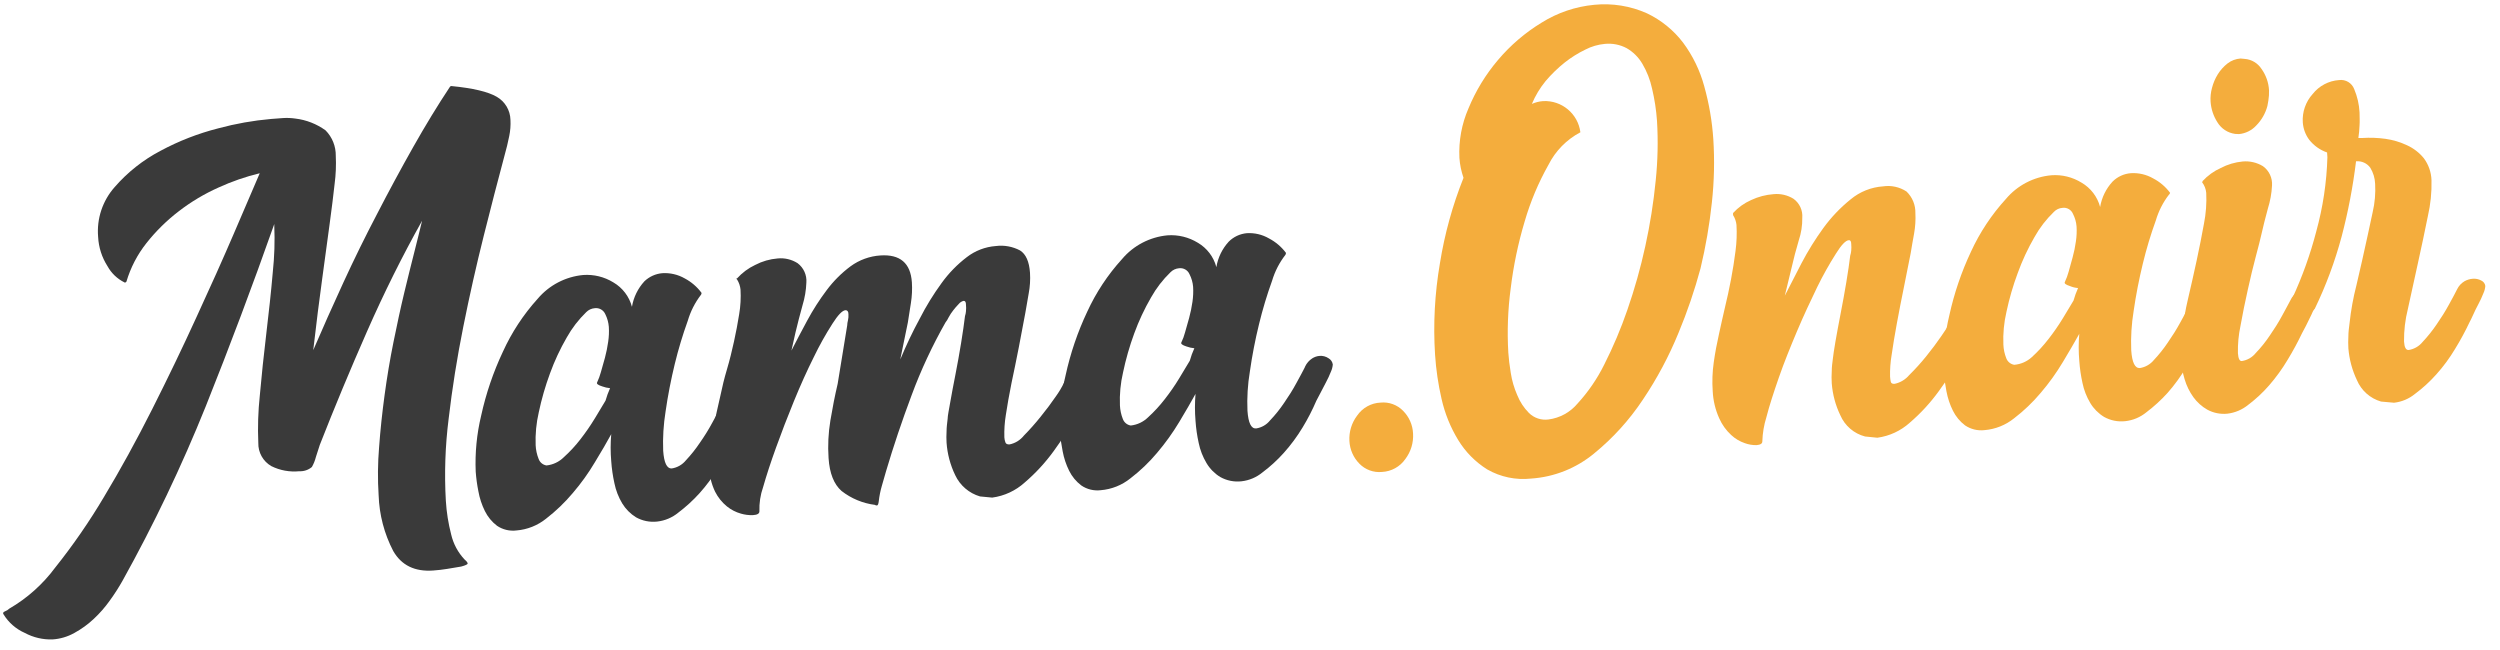
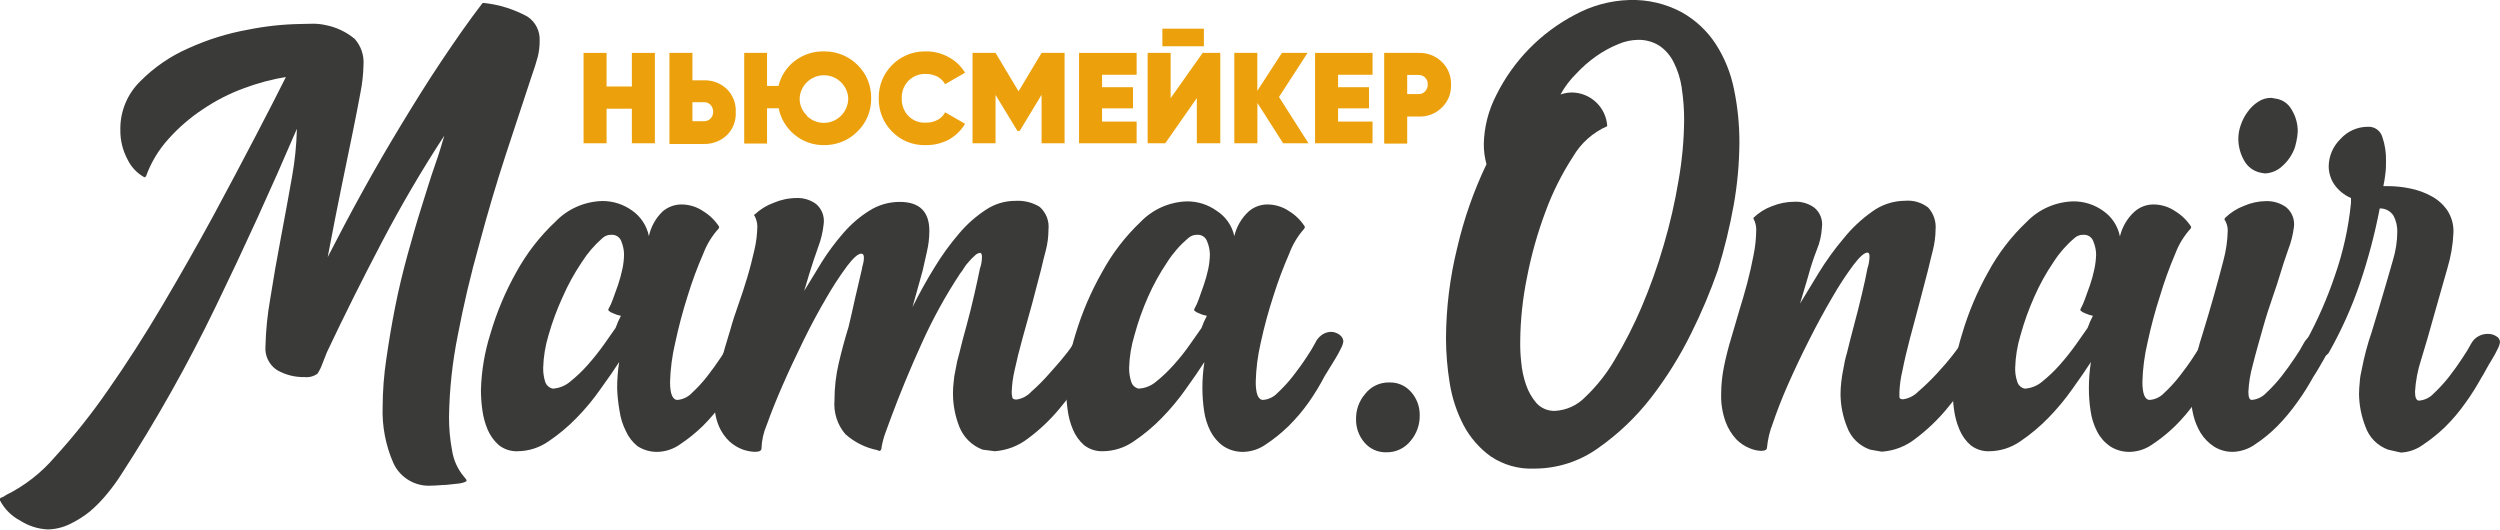
- <svg xmlns="http://www.w3.org/2000/svg" x="0px" y="0px" width="385px" height="100px" viewBox="18 46 385 100" enable-background="new 18 46 385 100" xml:space="preserve">
+ <svg xmlns="http://www.w3.org/2000/svg" viewBox="0 0 283.56 60.01">
  <defs>
-     <style>
-       .cls-1 {
-         fill: rgba(58, 58, 58, 1);
-       }
- 
-       .cls-2 {
-         fill: rgba(244, 173, 61, 1);
-       }
- 
-     </style>
+     <style>.cls-1{fill:#3a3a38;}.cls-2{fill:#eca10c;}</style>
  </defs>
-   <path class="cls-1" d="M61.61,64.18a9.14,9.14,0,0,1,1.88.08,9.92,9.92,0,0,1,4.65,1.82A5.46,5.46,0,0,1,69.71,70a24.13,24.13,0,0,1-.18,4.33q-.28,2.58-.77,6.19t-1.14,8.4q-.66,4.78-1.38,11,2.15-5,4.64-10.41t5.21-10.6q2.7-5.23,5.54-10.26t5.66-9.28a.26.26,0,0,1,.2-.12c3.35.32,5.67.88,7,1.65a4.21,4.21,0,0,1,2.12,3.55,9.7,9.7,0,0,1-.19,2.51c-.18.92-.44,2-.77,3.17Q94.21,75.49,92.5,82.3t-3.15,14q-1.44,7.17-2.26,14.2a69.19,69.19,0,0,0-.43,12.62,27.35,27.35,0,0,0,.82,5.19,8.4,8.4,0,0,0,2.08,3.87c.3.25.45.45.46.59s-.33.3-1,.48l-2.16.36c-.68.11-1.41.2-2.16.25-2.84.2-4.88-.81-6.14-3a20,20,0,0,1-2.25-8.59,49.68,49.68,0,0,1,.07-7.39c.19-2.64.48-5.33.85-8.06s.82-5.45,1.37-8.16,1.09-5.24,1.66-7.6,1.1-4.5,1.59-6.41S82.71,81.19,83,80q-4.55,8.12-8.46,17t-7.29,17.51l-.6,1.86a6.12,6.12,0,0,1-.62,1.55,2.78,2.78,0,0,1-1.93.65,7.91,7.91,0,0,1-4.32-.79,4,4,0,0,1-2-3.56,48.66,48.66,0,0,1,.23-7.3c.27-3.07.61-6.24,1-9.53s.74-6.45,1-9.49a48,48,0,0,0,.23-7.14V80.5q-5,14.18-10.56,28.09a238.38,238.38,0,0,1-12.83,26.88,31.3,31.3,0,0,1-1.93,3,18.29,18.29,0,0,1-2.46,2.82,14.54,14.54,0,0,1-3,2.18,7.89,7.89,0,0,1-3.36,1,8.41,8.41,0,0,1-4.28-1,7.28,7.28,0,0,1-3.27-2.85c-.15-.2-.07-.36.23-.48a1.82,1.82,0,0,0,.65-.41,23.47,23.47,0,0,0,7.06-6.31A95.83,95.83,0,0,0,34,122.55q3.78-6.28,7.45-13.56t6.83-14.2Q51.48,87.86,54,82t4-9.32a35.06,35.06,0,0,0-6.35,2.2,30,30,0,0,0-6.1,3.64,28.23,28.23,0,0,0-5,4.92,17.62,17.62,0,0,0-3.08,5.93q-.2.22-.3.12A6,6,0,0,1,34.56,87a9.24,9.24,0,0,1-1.45-4.53,10.24,10.24,0,0,1,2.55-7.66,24.26,24.26,0,0,1,7.05-5.58,39.23,39.23,0,0,1,8.92-3.47,46.8,46.8,0,0,1,8.12-1.44Z" />
-   <path class="cls-1" d="M123.92,95.39a64.53,64.53,0,0,0-2,6.64c-.59,2.44-1.07,4.88-1.42,7.33a30.67,30.67,0,0,0-.37,6.06c.13,1.86.57,2.77,1.33,2.72a3.49,3.49,0,0,0,2.16-1.24,21.06,21.06,0,0,0,2.15-2.7c.7-1,1.33-2,1.92-3.1s1-1.82,1.25-2.32l.09-.21a3,3,0,0,1,1.06-1.22,2.74,2.74,0,0,1,1.12-.39,2.17,2.17,0,0,1,1.43.37,1.29,1.29,0,0,1,.63,1,3,3,0,0,1-.29,1.11,15,15,0,0,1-.76,1.66c-.31.58-.6,1.14-.88,1.68s-.47.91-.6,1.13a31.53,31.53,0,0,1-2.11,4.1,25.53,25.53,0,0,1-2.9,3.94,23.46,23.46,0,0,1-3.28,3,6.17,6.17,0,0,1-3.24,1.37,5.44,5.44,0,0,1-3.27-.66,6.47,6.47,0,0,1-2.12-2.14,9.82,9.82,0,0,1-1.2-3.1,23.09,23.09,0,0,1-.49-3.39,24,24,0,0,1,0-4.17q-1,1.84-2.52,4.33a33.47,33.47,0,0,1-3.42,4.76,26.52,26.52,0,0,1-4.1,3.93,8.35,8.35,0,0,1-4.55,1.81,4.38,4.38,0,0,1-3-.72,6.45,6.45,0,0,1-1.87-2.27,11.32,11.32,0,0,1-1-3.05,24.68,24.68,0,0,1-.41-3A31.28,31.28,0,0,1,92.1,110a46.24,46.24,0,0,1,3.33-9.8A31.78,31.78,0,0,1,100.81,92a10.46,10.46,0,0,1,7-3.65,7.8,7.8,0,0,1,4.65,1.14,6.19,6.19,0,0,1,2.86,3.76,7.68,7.68,0,0,1,1.92-3.93A4.54,4.54,0,0,1,120,88.07a6.19,6.19,0,0,1,3.44.8,7.72,7.72,0,0,1,2.59,2.22.37.37,0,0,1-.08.31A12.14,12.14,0,0,0,123.92,95.39ZM110.73,105.5c-.64-.2-.9-.4-.77-.62a9.74,9.74,0,0,0,.57-1.55l.63-2.23a20.38,20.38,0,0,0,.5-2.47,10.82,10.82,0,0,0,.1-2.3,5.31,5.31,0,0,0-.54-1.94,1.56,1.56,0,0,0-1.63-.93,2.07,2.07,0,0,0-1.31.61,17,17,0,0,0-3,3.9,34.7,34.7,0,0,0-2.58,5.53,42.89,42.89,0,0,0-1.73,6,19.14,19.14,0,0,0-.48,5.07,6.52,6.52,0,0,0,.46,2.11,1.54,1.54,0,0,0,1.21,1,4.47,4.47,0,0,0,2.67-1.27,21.09,21.09,0,0,0,2.57-2.78,34.3,34.3,0,0,0,2.22-3.22l1.63-2.71a13.91,13.91,0,0,1,.7-1.92A4.71,4.71,0,0,1,110.73,105.5Z" />
-   <path class="cls-1" d="M147.74,100.58c.24-1.51.48-3,.73-4.47a3.13,3.13,0,0,1,.11-.74,3.35,3.35,0,0,0,.08-1c0-.42-.18-.61-.46-.6q-.72.06-2,2.07a48.85,48.85,0,0,0-2.87,5.14q-1.56,3.12-3.07,6.81t-2.74,7.11q-1.23,3.4-2,6.11a10.23,10.23,0,0,0-.57,3.74c0,.34-.31.54-1,.58a5.78,5.78,0,0,1-1.84-.23,6,6,0,0,1-2.16-1.11,7,7,0,0,1-1.82-2.26,9.53,9.53,0,0,1-.93-3.74c0-.34,0-.71,0-1.09s0-.78.07-1.2a34.15,34.15,0,0,1,.58-3.78q.47-2.32,1.11-5.07c.26-1.27.58-2.59,1-4s.75-2.79,1.07-4.23.58-2.85.8-4.22a16.84,16.84,0,0,0,.21-3.81,3.57,3.57,0,0,0-.52-1.53c-.15-.12-.15-.19,0-.2a8.8,8.8,0,0,1,2.78-2.06,9.05,9.05,0,0,1,3.47-1,4.83,4.83,0,0,1,3.06.73,3.41,3.41,0,0,1,1.35,3,13.66,13.66,0,0,1-.59,3.48c-.39,1.41-.75,2.79-1.07,4.13l-.64,2.85c.74-1.44,1.55-3,2.44-4.64a36.6,36.6,0,0,1,3-4.68A17.93,17.93,0,0,1,149,87a8.74,8.74,0,0,1,4.57-1.66q4.56-.31,4.86,4.14a14.3,14.3,0,0,1-.15,3.18c-.16,1.09-.32,2.09-.47,3l-1.17,5.7c.9-2.15,1.88-4.24,3-6.29A40.69,40.69,0,0,1,163,89.6a19,19,0,0,1,3.89-4,8.31,8.31,0,0,1,4.46-1.71,6.26,6.26,0,0,1,3.74.68c.9.57,1.41,1.71,1.53,3.44a12.78,12.78,0,0,1-.2,3.18c-.2,1.09-.37,2.09-.52,3-.31,1.62-.65,3.38-1,5.28s-.77,3.74-1.13,5.53-.65,3.43-.87,4.9a18,18,0,0,0-.23,3.45,2.7,2.7,0,0,0,.16.77c.08.24.3.34.65.32a3.78,3.78,0,0,0,2.19-1.35,37.7,37.7,0,0,0,2.56-2.88q1.29-1.59,2.34-3.12a14.17,14.17,0,0,0,1.3-2.17,3,3,0,0,1,2.39-1.62,2.12,2.12,0,0,1,1.38.32,1.21,1.21,0,0,1,.58.9.38.38,0,0,1-.09.31,51.94,51.94,0,0,1-2.31,4.95,44.43,44.43,0,0,1-3.56,5.7,28,28,0,0,1-4.46,4.83,9.3,9.3,0,0,1-5,2.32l-1.88-.18a6.11,6.11,0,0,1-3.82-3.28,13.71,13.71,0,0,1-1.33-5,13.89,13.89,0,0,1,0-1.71c0-.59.08-1.27.17-2,0-.42.18-1.26.4-2.53s.49-2.68.8-4.26.6-3.2.87-4.85.46-3,.6-4.15a3,3,0,0,0,.15-.74,5.18,5.18,0,0,0,0-1q0-.61-.36-.6a1.35,1.35,0,0,0-.74.47,10.61,10.61,0,0,0-.87,1,7.21,7.21,0,0,0-.71,1.09,3.53,3.53,0,0,1-.47.76,76.5,76.5,0,0,0-5.21,11.18q-2.25,6-3.94,11.71c-.22.78-.44,1.56-.67,2.33a14,14,0,0,0-.46,2.32c-.05.42-.14.64-.27.65a.4.4,0,0,1-.32-.09,10.49,10.49,0,0,1-5.14-2.14q-1.77-1.55-2-5.06a25.06,25.06,0,0,1,.28-5.8c.32-1.92.69-3.81,1.12-5.64C147.25,103.58,147.49,102.09,147.74,100.58Z" />
-   <path class="cls-1" d="M213.9,89.24a63.79,63.79,0,0,0-2,6.64,74.6,74.6,0,0,0-1.42,7.33,29.21,29.21,0,0,0-.37,6.06c.13,1.86.57,2.77,1.33,2.71a3.4,3.4,0,0,0,2.15-1.24,20.15,20.15,0,0,0,2.16-2.69c.69-1,1.33-2,1.92-3.1s1-1.82,1.24-2.32l.09-.21a3,3,0,0,1,1.07-1.22,2.48,2.48,0,0,1,1.11-.39,2.16,2.16,0,0,1,1.43.37,1.31,1.31,0,0,1,.64.95,3.27,3.27,0,0,1-.29,1.11,15.11,15.11,0,0,1-.77,1.66c-.31.58-.6,1.14-.87,1.67l-.6,1.14a32.83,32.83,0,0,1-2.11,4.1,26.08,26.08,0,0,1-2.91,3.94,22.4,22.4,0,0,1-3.28,3,6.15,6.15,0,0,1-3.23,1.37,5.44,5.44,0,0,1-3.27-.66,6.23,6.23,0,0,1-2.12-2.15,9.86,9.86,0,0,1-1.2-3.09,23,23,0,0,1-.49-3.4,24.94,24.94,0,0,1,0-4.16c-.68,1.23-1.51,2.67-2.51,4.33a35.76,35.76,0,0,1-3.42,4.76,26,26,0,0,1-4.1,3.92,8.37,8.37,0,0,1-4.56,1.82,4.36,4.36,0,0,1-3-.73,6.33,6.33,0,0,1-1.87-2.26,11.44,11.44,0,0,1-1-3,25.12,25.12,0,0,1-.42-3,31.3,31.3,0,0,1,.87-8.69,45.69,45.69,0,0,1,3.33-9.8,31.76,31.76,0,0,1,5.37-8.12,10.44,10.44,0,0,1,7-3.65,7.85,7.85,0,0,1,4.66,1.14,6.17,6.17,0,0,1,2.86,3.76,7.64,7.64,0,0,1,1.91-3.93A4.53,4.53,0,0,1,210,81.91a6.08,6.08,0,0,1,3.43.81,7.75,7.75,0,0,1,2.6,2.21.44.44,0,0,1-.08.32A12.14,12.14,0,0,0,213.9,89.24ZM200.7,99.35c-.63-.2-.89-.41-.77-.62a8.37,8.37,0,0,0,.57-1.55c.2-.67.41-1.41.63-2.23a20.57,20.57,0,0,0,.51-2.48,11.42,11.42,0,0,0,.1-2.29,5.15,5.15,0,0,0-.55-1.94,1.54,1.54,0,0,0-1.62-.93,2.07,2.07,0,0,0-1.31.61,16.86,16.86,0,0,0-3,3.89,34.84,34.84,0,0,0-2.59,5.54,43.1,43.1,0,0,0-1.72,6,18.83,18.83,0,0,0-.48,5.08,6.41,6.41,0,0,0,.45,2.1,1.56,1.56,0,0,0,1.22,1,4.52,4.52,0,0,0,2.67-1.27,21.69,21.69,0,0,0,2.56-2.78,32.63,32.63,0,0,0,2.23-3.22c.65-1.08,1.19-2,1.63-2.71a12.61,12.61,0,0,1,.7-1.92A4.75,4.75,0,0,1,200.7,99.35Z" />
-   <path class="cls-2" d="M227,110a4.61,4.61,0,0,1,3.61-2,4.25,4.25,0,0,1,3.47,1.27,5.27,5.27,0,0,1,1.53,3.48,5.91,5.91,0,0,1-1.18,3.93,4.65,4.65,0,0,1-3.61,2,4.27,4.27,0,0,1-3.47-1.27,5.35,5.35,0,0,1-1.54-3.49A5.92,5.92,0,0,1,227,110Z" />
-   <path class="cls-2" d="M271.63,48.05a15.21,15.21,0,0,1,5.56,4.51,20.11,20.11,0,0,1,3.27,6.75,40.17,40.17,0,0,1,1.39,8.12,56.2,56.2,0,0,1-.22,9.74,79.67,79.67,0,0,1-1.75,10.16,80,80,0,0,1-3.38,9.91A57.21,57.21,0,0,1,271,107.55a37.37,37.37,0,0,1-7.54,8.31,17,17,0,0,1-9.67,3.84,11.16,11.16,0,0,1-6.76-1.41,13.83,13.83,0,0,1-4.47-4.53,21.09,21.09,0,0,1-2.56-6.33,42.82,42.82,0,0,1-1-6.8,60.35,60.35,0,0,1,.75-14.09,61.91,61.91,0,0,1,3.63-13.15,13.69,13.69,0,0,1-.42-1.53,11.62,11.62,0,0,1-.21-1.55,17,17,0,0,1,1.4-7.63,28,28,0,0,1,4.54-7.44,27.52,27.52,0,0,1,6.73-5.76,18.57,18.57,0,0,1,8.09-2.74A16,16,0,0,1,271.63,48.05Zm.79,11.6a12.84,12.84,0,0,0-1.51-3.85,6.66,6.66,0,0,0-2.4-2.38,5.9,5.9,0,0,0-3.37-.66,8.13,8.13,0,0,0-3,.88,17.27,17.27,0,0,0-3.19,2,21.28,21.28,0,0,0-2.93,2.85A14.27,14.27,0,0,0,253.91,62a5.29,5.29,0,0,1,1.73-.43,5.51,5.51,0,0,1,5.74,4.8,11.52,11.52,0,0,0-4.91,5,41.14,41.14,0,0,0-3.67,8.73,62,62,0,0,0-2.15,10.29,52.08,52.08,0,0,0-.37,9.91c.06.9.19,2,.38,3.14a13.74,13.74,0,0,0,1,3.42,8.27,8.27,0,0,0,1.8,2.74,3.6,3.6,0,0,0,3,1,7,7,0,0,0,4.46-2.43,25.91,25.91,0,0,0,4.12-6,66.67,66.67,0,0,0,3.58-8.46,85.31,85.31,0,0,0,2.76-9.81,87.16,87.16,0,0,0,1.6-10.1,56.26,56.26,0,0,0,.2-9.16A30.89,30.89,0,0,0,272.42,59.65Z" />
-   <path class="cls-2" d="M292.86,91.54q1.09-2.16,2.57-5a44,44,0,0,1,3.37-5.43A23.15,23.15,0,0,1,303,76.7a8.75,8.75,0,0,1,5-2,5.18,5.18,0,0,1,3.6.79,4.47,4.47,0,0,1,1.37,3.34,13.81,13.81,0,0,1-.2,3.14c-.21,1.12-.38,2.14-.52,3-.31,1.62-.66,3.37-1.05,5.27s-.75,3.75-1.08,5.54-.6,3.42-.81,4.89a17.54,17.54,0,0,0-.24,3.34,5.86,5.86,0,0,0,.11.78c.05.24.25.34.59.32a4,4,0,0,0,2.25-1.35,33.77,33.77,0,0,0,2.61-2.88c.87-1.07,1.64-2.11,2.34-3.13a22.82,22.82,0,0,0,1.31-2.06,3,3,0,0,1,1.07-1.22,2.67,2.67,0,0,1,1.22-.4,2.44,2.44,0,0,1,1.37.27,1.08,1.08,0,0,1,.58.85.63.63,0,0,1-.08.42,51,51,0,0,1-2.32,4.94,42.8,42.8,0,0,1-3.56,5.71,28,28,0,0,1-4.45,4.83,9.3,9.3,0,0,1-5,2.32l-1.89-.19a5.72,5.72,0,0,1-3.81-3.27,13.7,13.7,0,0,1-1.32-4.91,14.56,14.56,0,0,1,0-1.87c0-.62.08-1.28.18-2q.06-.63.39-2.58c.23-1.3.49-2.74.8-4.32s.6-3.18.87-4.79.47-3,.6-4.1a3.6,3.6,0,0,0,.16-.79,5.77,5.77,0,0,0,0-1c0-.42-.14-.62-.35-.6-.48,0-1.17.72-2,2.06a52.86,52.86,0,0,0-2.88,5.14c-1,2.08-2.08,4.35-3.12,6.82s-2,4.83-2.79,7.11-1.46,4.31-1.92,6.11a13.87,13.87,0,0,0-.63,3.74c0,.34-.28.53-.9.58a5,5,0,0,1-1.79-.3,5.82,5.82,0,0,1-2.11-1.26,7.76,7.76,0,0,1-1.84-2.57,11.43,11.43,0,0,1-1-4.15,21,21,0,0,1,.16-4.49c.21-1.47.48-2.91.8-4.32s.56-2.62.91-4.06.67-2.91.95-4.39.51-2.93.69-4.36a21.26,21.26,0,0,0,.15-4,3.51,3.51,0,0,0-.53-1.53l0-.31a8.27,8.27,0,0,1,2.78-2,9.77,9.77,0,0,1,3.47-.91,4.9,4.9,0,0,1,3.07.72,3.29,3.29,0,0,1,1.34,2.93,10.37,10.37,0,0,1-.54,3.47c-.42,1.41-.79,2.83-1.11,4.23Z" />
-   <path class="cls-2" d="M350,79.94a63.06,63.06,0,0,0-2,6.64c-.59,2.43-1.07,4.87-1.42,7.32a30,30,0,0,0-.37,6.06c.13,1.87.57,2.77,1.33,2.72a3.49,3.49,0,0,0,2.16-1.24,21.06,21.06,0,0,0,2.15-2.7c.69-1,1.33-2,1.92-3.09s1-1.82,1.25-2.32l.09-.22a2.92,2.92,0,0,1,1.06-1.21,2.47,2.47,0,0,1,1.12-.39,2.07,2.07,0,0,1,1.42.37,1.29,1.29,0,0,1,.64.94,3,3,0,0,1-.29,1.11,13.56,13.56,0,0,1-.77,1.67l-.87,1.67c-.28.54-.48.92-.6,1.13a31.5,31.5,0,0,1-2.11,4.1,26.12,26.12,0,0,1-2.9,4,23.46,23.46,0,0,1-3.28,3,6.15,6.15,0,0,1-3.24,1.36,5.44,5.44,0,0,1-3.27-.66,6.29,6.29,0,0,1-2.12-2.14,9.86,9.86,0,0,1-1.2-3.09,23.22,23.22,0,0,1-.49-3.4,23.83,23.83,0,0,1,0-4.16c-.68,1.22-1.52,2.67-2.52,4.33a34.64,34.64,0,0,1-3.42,4.76,26,26,0,0,1-4.1,3.92,8.37,8.37,0,0,1-4.55,1.82,4.44,4.44,0,0,1-3-.73,6.41,6.41,0,0,1-1.87-2.26,11.44,11.44,0,0,1-1-3,25,25,0,0,1-.41-3,31.31,31.31,0,0,1,.86-8.7,46.16,46.16,0,0,1,3.33-9.79,31.61,31.61,0,0,1,5.38-8.12,10.37,10.37,0,0,1,7-3.65,7.74,7.74,0,0,1,4.65,1.14,6.17,6.17,0,0,1,2.86,3.75,7.6,7.6,0,0,1,1.92-3.92,4.48,4.48,0,0,1,2.82-1.29,6.14,6.14,0,0,1,3.44.81,7.59,7.59,0,0,1,2.59,2.21A.44.44,0,0,1,352,76,12.14,12.14,0,0,0,350,79.94ZM336.76,90.05c-.64-.2-.9-.41-.77-.63a9.56,9.56,0,0,0,.57-1.54c.19-.67.4-1.42.62-2.23a18.8,18.8,0,0,0,.51-2.48,10.79,10.79,0,0,0,.1-2.3,5.1,5.1,0,0,0-.55-1.93,1.52,1.52,0,0,0-1.62-.93,2,2,0,0,0-1.31.61,16.7,16.7,0,0,0-3,3.89,34.41,34.41,0,0,0-2.58,5.54A41.83,41.83,0,0,0,327,94a18.83,18.83,0,0,0-.48,5.08,6.41,6.41,0,0,0,.45,2.1,1.58,1.58,0,0,0,1.22,1A4.58,4.58,0,0,0,330.9,101a21.69,21.69,0,0,0,2.56-2.78A33.85,33.85,0,0,0,335.69,95l1.63-2.71a14.34,14.34,0,0,1,.7-1.93A4.13,4.13,0,0,1,336.76,90.05Z" />
-   <path class="cls-2" d="M367.25,78.13c-.39,1.42-.74,2.83-1.06,4.24-.11.49-.36,1.51-.78,3.07s-.83,3.28-1.25,5.18-.81,3.76-1.13,5.59a18.12,18.12,0,0,0-.39,4.19q.09,1.25.6,1.2a3.4,3.4,0,0,0,2.15-1.24,19.53,19.53,0,0,0,2.16-2.69c.69-1,1.33-2,1.92-3.1s1-1.82,1.25-2.32A3,3,0,0,1,371.78,91a2.82,2.82,0,0,1,1.22-.39,2.27,2.27,0,0,1,1.37.27,1.08,1.08,0,0,1,.58.84,3.51,3.51,0,0,1-.29,1.12c-.21.53-.45,1.08-.72,1.66s-.55,1.13-.82,1.67l-.6,1.13a46,46,0,0,1-2.22,4.1,27.42,27.42,0,0,1-2.85,3.94,21.11,21.11,0,0,1-3.22,3,6.21,6.21,0,0,1-3.24,1.37,5.36,5.36,0,0,1-3.06-.62,6.82,6.82,0,0,1-2.16-1.94,9.19,9.19,0,0,1-1.33-2.72,13.59,13.59,0,0,1-.57-3.08,16.63,16.63,0,0,1,0-1.87c0-.62.09-1.29.18-2a39.69,39.69,0,0,1,.92-5.52c.46-1.94.89-3.89,1.32-5.86s.79-3.86,1.12-5.65a19.43,19.43,0,0,0,.35-4.75,3.1,3.1,0,0,0-.63-1.62l.09-.22A8.65,8.65,0,0,1,360,71.87a9.1,9.1,0,0,1,3.37-1,5.14,5.14,0,0,1,3.12.72,3.38,3.38,0,0,1,1.4,3A14.22,14.22,0,0,1,367.25,78.13ZM362.2,66.62a3.78,3.78,0,0,1-2.72-1.79,6.74,6.74,0,0,1-1.05-3.16,6.4,6.4,0,0,1,.22-2.14,7.57,7.57,0,0,1,.89-2.09,6.49,6.49,0,0,1,1.5-1.67,3.72,3.72,0,0,1,2-.76l.63.06a3.38,3.38,0,0,1,2.6,1.54,6.23,6.23,0,0,1,1.16,3.3,8.23,8.23,0,0,1-.1,1.57l-.15.84a6.73,6.73,0,0,1-1.71,3,4.15,4.15,0,0,1-2.67,1.33Z" />
-   <path class="cls-2" d="M384.68,107.84a5.77,5.77,0,0,1-3.71-3.29,14.08,14.08,0,0,1-1.32-4.9,16.67,16.67,0,0,1,0-1.87c0-.63.09-1.29.18-2a40.83,40.83,0,0,1,1.06-5.85c.59-2.5,1.17-5.08,1.75-7.76.16-.77.41-1.94.75-3.49a15.31,15.31,0,0,0,.38-4.39,5.13,5.13,0,0,0-.74-2.45,2.42,2.42,0,0,0-2.2-1,86.36,86.36,0,0,1-2.22,11.59,63.1,63.1,0,0,1-4.13,11.11,1.72,1.72,0,0,1-1.31.71,2.08,2.08,0,0,1-1.49-.47,1.79,1.79,0,0,1-.71-1.36,1.2,1.2,0,0,1,.06-.52,60.63,60.63,0,0,0,3.67-10.24,48.21,48.21,0,0,0,1.72-11.45l-.05-.73a6,6,0,0,1-2.74-1.94,5.06,5.06,0,0,1-1-2.69,5.94,5.94,0,0,1,1.52-4.37,5.68,5.68,0,0,1,4.07-2.15,2.18,2.18,0,0,1,2.33,1.4,10.65,10.65,0,0,1,.82,3.58c0,.69.05,1.37,0,2a17.47,17.47,0,0,1-.18,1.94l.62,0a17.64,17.64,0,0,1,3.55.13,11.6,11.6,0,0,1,3.34,1,7.15,7.15,0,0,1,2.58,2,6,6,0,0,1,1.17,3.35,22.13,22.13,0,0,1-.56,5.56q-.7,3.48-1.53,7.23t-1.55,7.07a19.68,19.68,0,0,0-.59,5c.06.9.29,1.34.71,1.31a3.45,3.45,0,0,0,2.15-1.24,22,22,0,0,0,2.16-2.7c.69-1,1.33-2,1.92-3.09s1-1.82,1.24-2.33a2.91,2.91,0,0,1,1.12-1.22,3,3,0,0,1,1.27-.39,2.29,2.29,0,0,1,1.32.27,1.08,1.08,0,0,1,.63.84,3.16,3.16,0,0,1-.29,1.11,15.22,15.22,0,0,1-.77,1.67c-.31.57-.58,1.13-.82,1.67s-.43.91-.55,1.13a42.56,42.56,0,0,1-2.22,4.1,25.53,25.53,0,0,1-2.9,3.94,22,22,0,0,1-3.28,3,6.16,6.16,0,0,1-3.23,1.36Z" />
+   <g id="Слой_2" data-name="Слой 2">
+     <g id="Слой_1-2" data-name="Слой 1">
+       <g id="Слой_1-2-2" data-name="Слой 1-2">
+         <path class="cls-1" d="M35.53,2.69a6.32,6.32,0,0,1,1.37.15,7.33,7.33,0,0,1,3.33,1.57,4,4,0,0,1,1,2.94,18,18,0,0,1-.35,3.18c-.23,1.25-.52,2.75-.88,4.51s-.78,3.8-1.26,6.12-1,5-1.57,8c1.23-2.4,2.54-4.88,3.94-7.42s2.86-5.06,4.36-7.53,3-4.9,4.59-7.27S53.16,2.39,54.69.4a.18.18,0,0,1,.15-.07,13.21,13.21,0,0,1,5,1.56,3.09,3.09,0,0,1,1.37,2.72A7.49,7.49,0,0,1,61,6.43c-.18.67-.42,1.43-.73,2.3q-1.3,3.9-2.91,8.83t-3,10.14Q52.9,32.89,51.93,38a50.56,50.56,0,0,0-1,9.26,20.09,20.09,0,0,0,.35,3.86,6,6,0,0,0,1.34,2.94c.2.21.3.36.3.46s-.25.21-.76.31L50.59,55c-.51,0-1,.08-1.6.08a4.42,4.42,0,0,1-4.36-2.53,14.62,14.62,0,0,1-1.23-6.42,37.85,37.85,0,0,1,.42-5.43c.28-1.94.61-3.91,1-5.89s.88-4,1.41-5.93,1.07-3.8,1.61-5.5,1-3.25,1.49-4.63.81-2.5,1.07-3.37q-3.75,5.73-7.07,12.05t-6.24,12.5l-.53,1.34A4.75,4.75,0,0,1,36,42.39a2.09,2.09,0,0,1-1.45.38,6,6,0,0,1-3.14-.8,2.93,2.93,0,0,1-1.3-2.71,35.66,35.66,0,0,1,.54-5.36c.35-2.24.76-4.58,1.22-7s.88-4.73,1.26-6.89a35.53,35.53,0,0,0,.54-5.24v-.15q-4.36,10.17-9.18,20.11A175.13,175.13,0,0,1,13.73,53.85,22,22,0,0,1,12.16,56a15.62,15.62,0,0,1-1.95,2,11.72,11.72,0,0,1-2.3,1.45,6,6,0,0,1-2.52.6,6.35,6.35,0,0,1-3.1-1A5.37,5.37,0,0,1,0,56.76c-.1-.15,0-.27.19-.34a1.47,1.47,0,0,0,.49-.27,17.43,17.43,0,0,0,5.51-4.28,72.1,72.1,0,0,0,6.08-7.65q3.11-4.44,6.16-9.6t5.74-10.1q2.67-4.95,4.85-9.14c1.46-2.8,2.59-5,3.41-6.65A25.56,25.56,0,0,0,27.69,10,21.23,21.23,0,0,0,23,12.4a19.9,19.9,0,0,0-3.9,3.37A12.69,12.69,0,0,0,16.56,20c-.1.1-.18.13-.23.08a4.5,4.5,0,0,1-1.84-1.95,6.89,6.89,0,0,1-.84-3.41,7.51,7.51,0,0,1,2.26-5.5,17.55,17.55,0,0,1,5.47-3.75,28.42,28.42,0,0,1,6.73-2.1,32.69,32.69,0,0,1,6-.65Z" />
+         <path class="cls-1" d="M79.77,28.77A44.15,44.15,0,0,0,78,33.55q-.84,2.64-1.41,5.31A22.06,22.06,0,0,0,76,43.3c0,1.38.28,2.06.85,2.06a2.57,2.57,0,0,0,1.64-.8,16,16,0,0,0,1.72-1.87c.56-.72,1.08-1.44,1.57-2.18a15.6,15.6,0,0,0,1-1.65l.08-.15a2,2,0,0,1,.84-.84,1.92,1.92,0,0,1,.84-.23,1.54,1.54,0,0,1,1,.34,1,1,0,0,1,.42.73,2.5,2.5,0,0,1-.26.8A12.6,12.6,0,0,1,85,40.7c-.26.41-.5.8-.73,1.19s-.4.65-.5.8a22,22,0,0,1-1.76,2.9,19.79,19.79,0,0,1-2.33,2.76,18.18,18.18,0,0,1-2.56,2.06,4.6,4.6,0,0,1-2.45.84,4,4,0,0,1-2.37-.65A4.59,4.59,0,0,1,71,48.92a7.36,7.36,0,0,1-.73-2.33A18,18,0,0,1,70,44.06a18.77,18.77,0,0,1,.23-3c-.56.86-1.25,1.88-2.07,3a25.73,25.73,0,0,1-2.75,3.33,20.11,20.11,0,0,1-3.21,2.68,6.23,6.23,0,0,1-3.44,1.11,3.24,3.24,0,0,1-2.18-.69,4.9,4.9,0,0,1-1.27-1.76,8.82,8.82,0,0,1-.61-2.29,16.56,16.56,0,0,1-.15-2.22,23.15,23.15,0,0,1,1.07-6.35,33.37,33.37,0,0,1,2.94-7A23.12,23.12,0,0,1,63,25.14a7.66,7.66,0,0,1,5.32-2.34,5.72,5.72,0,0,1,3.36,1.07,4.64,4.64,0,0,1,1.92,2.91A5.51,5.51,0,0,1,75.14,24a3.28,3.28,0,0,1,2.15-.81,4.4,4.4,0,0,1,2.48.77,5.6,5.6,0,0,1,1.8,1.76.34.34,0,0,1-.08.23A8.83,8.83,0,0,0,79.77,28.77ZM69.56,35.54c-.46-.18-.64-.35-.54-.5a6.87,6.87,0,0,0,.5-1.11c.18-.48.37-1,.58-1.61a16.38,16.38,0,0,0,.49-1.79,8.11,8.11,0,0,0,.19-1.69,4,4,0,0,0-.3-1.45,1.12,1.12,0,0,0-1.15-.76,1.42,1.42,0,0,0-1,.38A12.38,12.38,0,0,0,66,29.72a25.12,25.12,0,0,0-2.17,3.94A30.19,30.19,0,0,0,62.22,38a14.11,14.11,0,0,0-.61,3.71,4.93,4.93,0,0,0,.22,1.57,1.17,1.17,0,0,0,.85.8,3.34,3.34,0,0,0,2-.8,16.42,16.42,0,0,0,2-1.91,27.86,27.86,0,0,0,1.8-2.26l1.34-1.91a9.48,9.48,0,0,1,.61-1.38A3.3,3.3,0,0,1,69.56,35.54Z" />
+         <path class="cls-1" d="M97,33.78c.25-1.1.51-2.18.76-3.25a2.36,2.36,0,0,1,.12-.54,2.85,2.85,0,0,0,.11-.76c0-.31-.1-.46-.3-.46-.36,0-.9.47-1.61,1.41a36.62,36.62,0,0,0-2.37,3.64c-.87,1.48-1.74,3.09-2.6,4.85s-1.66,3.46-2.37,5.09-1.3,3.1-1.76,4.4a7.38,7.38,0,0,0-.61,2.71c0,.26-.26.38-.77.38A4.81,4.81,0,0,1,84.28,51a4.67,4.67,0,0,1-1.53-.92,5.21,5.21,0,0,1-1.22-1.76,6.86,6.86,0,0,1-.5-2.79,5.34,5.34,0,0,1,0-.8,4.54,4.54,0,0,1,.12-.88,21.19,21.19,0,0,1,.61-2.76c.3-1.12.66-2.34,1.07-3.67.25-.92.56-1.87.92-2.87s.68-2,1-3.06.57-2.06.8-3.06a12.54,12.54,0,0,0,.35-2.79,2.66,2.66,0,0,0-.31-1.15q-.15-.15,0-.15A6.26,6.26,0,0,1,87.76,23a6.65,6.65,0,0,1,2.6-.54,3.53,3.53,0,0,1,2.22.69,2.53,2.53,0,0,1,.84,2.29A10.15,10.15,0,0,1,92.81,28c-.36,1-.69,2-1,3l-.6,2c.61-1,1.28-2.11,2-3.28a26.25,26.25,0,0,1,2.45-3.29,12.92,12.92,0,0,1,2.94-2.53,6.39,6.39,0,0,1,3.45-1c2.24,0,3.36,1.09,3.36,3.29a10.22,10.22,0,0,1-.27,2.33c-.18.79-.34,1.52-.49,2.18l-1.15,4.13q1.14-2.3,2.48-4.47a28.87,28.87,0,0,1,2.8-3.87,13.87,13.87,0,0,1,3.06-2.71,6,6,0,0,1,3.36-1,4.67,4.67,0,0,1,2.72.68,3,3,0,0,1,1,2.6,9.27,9.27,0,0,1-.3,2.34c-.21.79-.39,1.51-.54,2.18-.31,1.17-.65,2.44-1,3.82l-1.11,4c-.36,1.3-.65,2.48-.88,3.55a12.63,12.63,0,0,0-.34,2.53,2.22,2.22,0,0,0,.07.57c0,.18.2.27.46.27a2.79,2.79,0,0,0,1.68-.88,22.19,22.19,0,0,0,2-2c.66-.75,1.31-1.46,1.87-2.18a10.77,10.77,0,0,0,1.07-1.53,2.2,2.2,0,0,1,1.84-1.07,1.51,1.51,0,0,1,1,.31.84.84,0,0,1,.38.68.3.3,0,0,1-.08.23c-.61,1.2-1.27,2.38-2,3.52a33.46,33.46,0,0,1-2.91,4,20.46,20.46,0,0,1-3.51,3.32,7,7,0,0,1-3.79,1.46L111.45,51a4.57,4.57,0,0,1-2.64-2.6,10.29,10.29,0,0,1-.72-3.75,10.53,10.53,0,0,1,.07-1.26,9.56,9.56,0,0,1,.23-1.49,14.11,14.11,0,0,1,.42-1.84c.22-.92.5-2,.81-3.1s.6-2.32.88-3.52.49-2.2.65-3a2.46,2.46,0,0,0,.15-.53,4.11,4.11,0,0,0,.08-.77c0-.3-.08-.46-.23-.46a1,1,0,0,0-.58.31,6.34,6.34,0,0,0-.68.69,4.36,4.36,0,0,0-.58.76,3.29,3.29,0,0,1-.38.54,56.52,56.52,0,0,0-4.4,8c-1.3,2.86-2.46,5.66-3.48,8.42L100.46,49a9.47,9.47,0,0,0-.46,1.68c0,.31-.13.46-.23.46a.27.27,0,0,1-.23-.08,7.69,7.69,0,0,1-3.67-1.83,5.25,5.25,0,0,1-1.22-3.83,18.33,18.33,0,0,1,.49-4.24c.33-1.4.7-2.77,1.11-4.09C96.51,36,96.76,34.87,97,33.78Z" />
+         <path class="cls-1" d="M146.23,28.77a47.29,47.29,0,0,0-1.79,4.78A53.35,53.35,0,0,0,143,38.86a22,22,0,0,0-.57,4.44c0,1.38.28,2.06.84,2.06a2.52,2.52,0,0,0,1.64-.8,16,16,0,0,0,1.72-1.87c.56-.72,1.09-1.44,1.57-2.18a17.57,17.57,0,0,0,1-1.65l.07-.15a2.26,2.26,0,0,1,.84-.84,1.92,1.92,0,0,1,.84-.23,1.65,1.65,0,0,1,1,.34,1,1,0,0,1,.42.73,2.3,2.3,0,0,1-.27.8,12.6,12.6,0,0,1-.65,1.19c-.26.41-.5.8-.73,1.19s-.39.65-.49.8a26,26,0,0,1-1.76,2.9,19.86,19.86,0,0,1-2.34,2.76,17.63,17.63,0,0,1-2.56,2.06,4.6,4.6,0,0,1-2.45.84,4,4,0,0,1-2.37-.65,4.7,4.7,0,0,1-1.45-1.68,7.36,7.36,0,0,1-.73-2.33,18,18,0,0,1-.19-2.53,18.77,18.77,0,0,1,.23-3c-.56.86-1.25,1.88-2.06,3a26.66,26.66,0,0,1-2.76,3.33,20.11,20.11,0,0,1-3.21,2.68,6.23,6.23,0,0,1-3.44,1.11,3.29,3.29,0,0,1-2.18-.69,4.79,4.79,0,0,1-1.26-1.76,8.35,8.35,0,0,1-.61-2.29,16.57,16.57,0,0,1-.16-2.22A23.15,23.15,0,0,1,122,37.87a34.11,34.11,0,0,1,3-7,22.85,22.85,0,0,1,4.36-5.69,7.62,7.62,0,0,1,5.31-2.34A5.72,5.72,0,0,1,138,23.91a4.54,4.54,0,0,1,2,2.87A5.54,5.54,0,0,1,141.61,24a3.24,3.24,0,0,1,2.14-.81,4.4,4.4,0,0,1,2.48.77A5.52,5.52,0,0,1,148,25.71a.33.33,0,0,1-.07.23A9,9,0,0,0,146.23,28.77ZM136,35.54c-.46-.18-.64-.35-.53-.5a6.87,6.87,0,0,0,.5-1.11l.57-1.61a16.44,16.44,0,0,0,.5-1.79,8.84,8.84,0,0,0,.19-1.69,4,4,0,0,0-.31-1.45,1.12,1.12,0,0,0-1.15-.76,1.47,1.47,0,0,0-1,.38,12,12,0,0,0-2.37,2.71,25.17,25.17,0,0,0-2.18,3.94A30.32,30.32,0,0,0,128.68,38a14.11,14.11,0,0,0-.61,3.71,4.94,4.94,0,0,0,.23,1.57,1.14,1.14,0,0,0,.84.8,3.34,3.34,0,0,0,2-.8,16.42,16.42,0,0,0,2-1.91,22.86,22.86,0,0,0,1.8-2.26l1.34-1.91a9.48,9.48,0,0,1,.61-1.38A3.51,3.51,0,0,1,136,35.54Z" />
+         <path class="cls-1" d="M154.84,44.68a3.36,3.36,0,0,1,2.75-1.3,3.13,3.13,0,0,1,2.49,1.11,3.89,3.89,0,0,1,.95,2.63A4.34,4.34,0,0,1,160,50a3.42,3.42,0,0,1-2.75,1.3,3.12,3.12,0,0,1-2.49-1.11,3.91,3.91,0,0,1-.95-2.63A4.25,4.25,0,0,1,154.84,44.68Z" />
+         <path class="cls-1" d="M190.75,1.39A11.06,11.06,0,0,1,194.61,5a14.82,14.82,0,0,1,2.07,5.13,29.44,29.44,0,0,1,.61,6,41.88,41.88,0,0,1-.65,7.15,62.5,62.5,0,0,1-1.8,7.38,61.51,61.51,0,0,1-3,7.11,43.12,43.12,0,0,1-4.55,7.31,27.65,27.65,0,0,1-6,5.73,12.42,12.42,0,0,1-7.3,2.34,8.18,8.18,0,0,1-4.9-1.38A10.29,10.29,0,0,1,166,48.22a15.61,15.61,0,0,1-1.57-4.78,32.34,32.34,0,0,1-.42-5,43.72,43.72,0,0,1,1.27-10.32,46.05,46.05,0,0,1,3.32-9.49,11.5,11.5,0,0,1-.23-1.14,9,9,0,0,1-.07-1.15,12.57,12.57,0,0,1,1.41-5.54,20.6,20.6,0,0,1,8.95-9.14A13.73,13.73,0,0,1,184.82,0,11.78,11.78,0,0,1,190.75,1.39Zm0,8.56a9.53,9.53,0,0,0-.92-2.9,4.89,4.89,0,0,0-1.64-1.88,4.42,4.42,0,0,0-2.45-.65,5.84,5.84,0,0,0-2.22.5,12.42,12.42,0,0,0-2.45,1.34,14,14,0,0,0-2.29,2A10.07,10.07,0,0,0,177,10.72a3.87,3.87,0,0,1,1.3-.23,4.06,4.06,0,0,1,4,3.82,8.39,8.39,0,0,0-3.87,3.44A31,31,0,0,0,175.3,24a45.8,45.8,0,0,0-2.1,7.45,37.7,37.7,0,0,0-.77,7.27,18.23,18.23,0,0,0,.11,2.33,10.9,10.9,0,0,0,.54,2.57,6.35,6.35,0,0,0,1.19,2.1,2.7,2.7,0,0,0,2.14.88,5.15,5.15,0,0,0,3.4-1.57,19.07,19.07,0,0,0,3.33-4.21,48.36,48.36,0,0,0,3.06-6,63.94,63.94,0,0,0,2.52-7.07,62,62,0,0,0,1.68-7.35,41.19,41.19,0,0,0,.62-6.73A23.24,23.24,0,0,0,190.75,10Z" />
+         <path class="cls-1" d="M204.17,34.43l2.14-3.52a31.41,31.41,0,0,1,2.76-3.82A16,16,0,0,1,212.35,24a6.4,6.4,0,0,1,3.75-1.23,3.75,3.75,0,0,1,2.6.77,3.28,3.28,0,0,1,.84,2.52,10,10,0,0,1-.3,2.3c-.21.81-.38,1.55-.54,2.21-.3,1.18-.65,2.45-1,3.83s-.74,2.71-1.07,4S216,40.9,215.79,42a12.58,12.58,0,0,0-.35,2.45,5.42,5.42,0,0,0,0,.57q0,.27.42.27a3,3,0,0,0,1.72-.88,26.09,26.09,0,0,0,2.07-2c.69-.74,1.31-1.46,1.87-2.18.38-.47.74-1,1.07-1.45a2.26,2.26,0,0,1,.84-.84,2,2,0,0,1,.92-.23,1.69,1.69,0,0,1,1,.26.79.79,0,0,1,.38.65.48.48,0,0,1-.08.31c-.59,1.2-1.24,2.38-2,3.52a33.38,33.38,0,0,1-2.9,4,21,21,0,0,1-3.52,3.33,6.9,6.9,0,0,1-3.79,1.45L212.12,51a4.24,4.24,0,0,1-2.63-2.6,10.09,10.09,0,0,1-.73-3.67,12.44,12.44,0,0,1,.08-1.37,14.3,14.3,0,0,1,.23-1.46,13.55,13.55,0,0,1,.42-1.87c.23-.94.49-2,.8-3.14s.6-2.3.88-3.48.5-2.16.65-3a3,3,0,0,0,.15-.57,4.53,4.53,0,0,0,.08-.73c0-.31-.08-.46-.23-.46-.36,0-.89.47-1.61,1.42a36.48,36.48,0,0,0-2.37,3.63q-1.31,2.22-2.64,4.86c-.89,1.75-1.69,3.45-2.41,5.08s-1.28,3.1-1.72,4.4a10.1,10.1,0,0,0-.65,2.72c0,.25-.23.38-.69.38a3.64,3.64,0,0,1-1.3-.31,4.44,4.44,0,0,1-1.49-1,5.89,5.89,0,0,1-1.22-2,8.44,8.44,0,0,1-.5-3.1,15.78,15.78,0,0,1,.35-3.29c.22-1.07.49-2.11.8-3.13s.55-1.9.88-3,.64-2.1.92-3.17.52-2.13.72-3.17a15.2,15.2,0,0,0,.31-3,2.53,2.53,0,0,0-.31-1.15v-.12A5.93,5.93,0,0,1,201,23.38a6.94,6.94,0,0,1,2.59-.5,3.53,3.53,0,0,1,2.22.69,2.45,2.45,0,0,1,.84,2.22,7.63,7.63,0,0,1-.57,2.52,28.06,28.06,0,0,0-1,3.06Z" />
+         <path class="cls-1" d="M246.73,28.77A44.71,44.71,0,0,0,245,33.55a53.21,53.21,0,0,0-1.42,5.31A22,22,0,0,0,243,43.3c0,1.38.28,2.06.84,2.06a2.52,2.52,0,0,0,1.64-.8,16,16,0,0,0,1.72-1.87c.56-.72,1.09-1.44,1.57-2.18a17.57,17.57,0,0,0,1-1.65l.08-.15a2.12,2.12,0,0,1,.84-.84,1.92,1.92,0,0,1,.84-.23,1.54,1.54,0,0,1,1,.34,1,1,0,0,1,.43.73,2.3,2.3,0,0,1-.27.8A12.6,12.6,0,0,1,252,40.7c-.26.41-.5.8-.73,1.19s-.39.65-.5.8a21.89,21.89,0,0,1-1.75,2.9,19.86,19.86,0,0,1-2.34,2.76,17.63,17.63,0,0,1-2.56,2.06,4.6,4.6,0,0,1-2.45.84,4,4,0,0,1-2.37-.65,4.6,4.6,0,0,1-1.45-1.68,7.36,7.36,0,0,1-.73-2.33,16.58,16.58,0,0,1-.19-2.53,18.77,18.77,0,0,1,.23-3c-.56.86-1.25,1.88-2.06,3a26.66,26.66,0,0,1-2.76,3.33,20.11,20.11,0,0,1-3.21,2.68,6.23,6.23,0,0,1-3.44,1.11,3.24,3.24,0,0,1-2.18-.69,4.79,4.79,0,0,1-1.26-1.76,8.74,8.74,0,0,1-.62-2.29,16.56,16.56,0,0,1-.15-2.22,23.15,23.15,0,0,1,1.07-6.35,33.94,33.94,0,0,1,2.95-7,22.62,22.62,0,0,1,4.36-5.69,7.62,7.62,0,0,1,5.31-2.34,5.72,5.72,0,0,1,3.37,1.07,4.58,4.58,0,0,1,1.91,2.91A5.52,5.52,0,0,1,242.11,24a3.24,3.24,0,0,1,2.14-.81,4.4,4.4,0,0,1,2.48.77,5.6,5.6,0,0,1,1.8,1.76.34.34,0,0,1-.08.23A8.83,8.83,0,0,0,246.73,28.77Zm-10.21,6.77c-.46-.18-.64-.35-.53-.5a7.81,7.81,0,0,0,.49-1.11c.18-.48.37-1,.58-1.61a14.4,14.4,0,0,0,.49-1.79,8.86,8.86,0,0,0,.2-1.69,4,4,0,0,0-.31-1.45,1.12,1.12,0,0,0-1.15-.76,1.42,1.42,0,0,0-1,.38,12,12,0,0,0-2.37,2.71,24.38,24.38,0,0,0-2.18,3.94A30.45,30.45,0,0,0,229.18,38a14.11,14.11,0,0,0-.61,3.71,4.43,4.43,0,0,0,.23,1.57,1.14,1.14,0,0,0,.84.8,3.34,3.34,0,0,0,2-.8,16.42,16.42,0,0,0,2-1.91,27.86,27.86,0,0,0,1.8-2.26l1.34-1.91a9.48,9.48,0,0,1,.61-1.38A3.71,3.71,0,0,1,236.52,35.54Z" />
+         <path class="cls-1" d="M259.54,28.31c-.35,1-.69,2-1,3.06-.1.36-.34,1.1-.73,2.22S257,36,256.63,37.33s-.78,2.73-1.11,4.06a13.68,13.68,0,0,0-.5,3.06c0,.61.13.91.38.91a2.54,2.54,0,0,0,1.65-.8,16.87,16.87,0,0,0,1.72-1.87c.56-.72,1.08-1.44,1.57-2.18a15.6,15.6,0,0,0,1-1.65,2.26,2.26,0,0,1,.84-.84,2,2,0,0,1,.92-.23,1.63,1.63,0,0,1,1,.27.78.78,0,0,1,.39.65,2.3,2.3,0,0,1-.27.8c-.18.39-.38.78-.61,1.19s-.46.8-.69,1.19-.4.65-.5.8c-.56,1-1.17,2-1.83,2.9a22.44,22.44,0,0,1-2.3,2.76,16.08,16.08,0,0,1-2.52,2.06,4.6,4.6,0,0,1-2.45.84,3.94,3.94,0,0,1-2.22-.61,5.06,5.06,0,0,1-1.49-1.53,7.1,7.1,0,0,1-.84-2.06,10,10,0,0,1-.27-2.3,12.44,12.44,0,0,1,.08-1.37,14.3,14.3,0,0,1,.23-1.46,28.53,28.53,0,0,1,1-4c.43-1.4.86-2.82,1.26-4.25s.78-2.79,1.11-4.09a14.2,14.2,0,0,0,.5-3.48,2.28,2.28,0,0,0-.38-1.22l.07-.16a6.26,6.26,0,0,1,2.15-1.37,6.44,6.44,0,0,1,2.52-.54,3.73,3.73,0,0,1,2.26.69,2.49,2.49,0,0,1,.88,2.3A10.89,10.89,0,0,1,259.54,28.31Zm-3.13-8.72a2.77,2.77,0,0,1-1.91-1.45,5,5,0,0,1-.62-2.37,4.63,4.63,0,0,1,.27-1.57,5.4,5.4,0,0,1,.77-1.49,4.3,4.3,0,0,1,1.18-1.15,2.6,2.6,0,0,1,1.53-.46l.46.08a2.46,2.46,0,0,1,1.84,1.26,4.69,4.69,0,0,1,.69,2.48,6.49,6.49,0,0,1-.16,1.15l-.15.61a5.07,5.07,0,0,1-1.42,2.14,3.05,3.05,0,0,1-2,.85Z" />
+         <path class="cls-1" d="M270.86,51a4.25,4.25,0,0,1-2.56-2.6,10.52,10.52,0,0,1-.73-3.67,12.44,12.44,0,0,1,.08-1.37,8,8,0,0,1,.23-1.46A30.59,30.59,0,0,1,269,37.68q.84-2.73,1.68-5.62c.16-.56.4-1.41.73-2.53a11.32,11.32,0,0,0,.5-3.21,3.77,3.77,0,0,0-.42-1.84,1.79,1.79,0,0,0-1.57-.84,64.82,64.82,0,0,1-2.22,8.42,46.25,46.25,0,0,1-3.59,8,1.24,1.24,0,0,1-1,.46A1.55,1.55,0,0,1,262,40a1.35,1.35,0,0,1-.46-1,.85.85,0,0,1,.08-.39,46,46,0,0,0,3.21-7.34A35.59,35.59,0,0,0,266.66,23v-.54a4.46,4.46,0,0,1-1.92-1.57,3.76,3.76,0,0,1-.61-2,4.4,4.4,0,0,1,1.34-3.13,4.17,4.17,0,0,1,3.1-1.38,1.6,1.6,0,0,1,1.64,1.15,7.63,7.63,0,0,1,.42,2.68c0,.49,0,1-.07,1.49a13.8,13.8,0,0,1-.23,1.41h.46a12.68,12.68,0,0,1,2.6.27,8.42,8.42,0,0,1,2.41.88,5.12,5.12,0,0,1,1.79,1.61,4.29,4.29,0,0,1,.69,2.52,16.44,16.44,0,0,1-.69,4.05c-.46,1.69-1,3.43-1.49,5.24s-1,3.52-1.49,5.13a14.39,14.39,0,0,0-.69,3.63c0,.66.16,1,.46,1a2.54,2.54,0,0,0,1.65-.8,16.87,16.87,0,0,0,1.72-1.87c.56-.72,1.08-1.44,1.56-2.18a17.57,17.57,0,0,0,1-1.65,2,2,0,0,1,.88-.84,2.11,2.11,0,0,1,.95-.23,1.7,1.7,0,0,1,1,.27.79.79,0,0,1,.42.65,2.3,2.3,0,0,1-.27.8,11.47,11.47,0,0,1-.65,1.19c-.25.41-.48.8-.69,1.19a9.16,9.16,0,0,1-.46.8c-.56,1-1.17,2-1.83,2.9a19.79,19.79,0,0,1-2.33,2.76,18.27,18.27,0,0,1-2.57,2.06,4.56,4.56,0,0,1-2.44.84Z" />
+         <path class="cls-2" d="M71.67,6h2.61V16.25H71.67V12.33H68.8v3.92H66.19V6H68.8V9.81h2.87Z" />
+         <path class="cls-2" d="M79.84,9.11a3.61,3.61,0,0,1,2.61,1,3.42,3.42,0,0,1,1,2.61,3.4,3.4,0,0,1-1,2.61,3.66,3.66,0,0,1-2.61,1H75.93V6h2.61V9.11Zm0,4.64a1,1,0,0,0,.75-.3,1.06,1.06,0,0,0,.3-.78,1.17,1.17,0,0,0-.3-.78,1,1,0,0,0-.75-.3h-1.3v2.16Z" />
+         <path class="cls-2" d="M93.5,5.83a5.27,5.27,0,0,1,3.76,1.53,5.12,5.12,0,0,1,1.55,3.78,5.11,5.11,0,0,1-1.56,3.78,5.26,5.26,0,0,1-3.79,1.54,5.11,5.11,0,0,1-3.34-1.18,5.19,5.19,0,0,1-1.8-3H87v4H84.41V6H87V9.75h1.3a5.06,5.06,0,0,1,1.83-2.83A5.26,5.26,0,0,1,93.5,5.83Zm-2,7.3a2.75,2.75,0,0,0,3.89,0,2.79,2.79,0,0,0,.82-2,2.76,2.76,0,0,0-5.51,0A2.61,2.61,0,0,0,91.55,13.13Z" />
+         <path class="cls-2" d="M105,16.46a5.12,5.12,0,0,1-3.81-1.52,5.24,5.24,0,0,1-1.52-3.8,5.22,5.22,0,0,1,5.13-5.31h.2a5.1,5.1,0,0,1,2.61.66,4.67,4.67,0,0,1,1.85,1.76l-2.26,1.3a2.2,2.2,0,0,0-.86-.85,2.68,2.68,0,0,0-1.3-.31,2.61,2.61,0,0,0-2,.77,2.7,2.7,0,0,0-.76,2,2.74,2.74,0,0,0,.76,2,2.57,2.57,0,0,0,2,.75,2.68,2.68,0,0,0,1.3-.31,2,2,0,0,0,.86-.86l2.26,1.3a4.86,4.86,0,0,1-1.89,1.82A5.36,5.36,0,0,1,105,16.46Z" />
+         <path class="cls-2" d="M120.75,6V16.25h-2.61v-5.5l-2.48,4.1h-.26l-2.48-4.08v5.48h-2.61V6h2.61l2.61,4.36L118.14,6Z" />
+         <path class="cls-2" d="M125,13.79h3.92v2.46h-6.53V6h6.53V8.48H125V9.89h3.51v2.4H125Z" />
+         <path class="cls-2" d="M135.75,16.25V11.12l-3.58,5.13h-2V6h2.61v5.13L136.41,6h2V16.25Zm-3.91-11v-2h4.71v2Z" />
+         <path class="cls-2" d="M148.41,16.25h-2.87l-2.92-4.57v4.57H140V6h2.61v4.3L145.4,6h2.91l-3.24,5Z" />
+         <path class="cls-2" d="M151.77,13.79h3.91v2.46h-6.52V6h6.52V8.48h-3.91V9.89h3.51v2.4h-3.51Z" />
+         <path class="cls-2" d="M160.91,6a3.58,3.58,0,0,1,2.61,1,3.41,3.41,0,0,1,1.06,2.61,3.39,3.39,0,0,1-1.06,2.61,3.52,3.52,0,0,1-2.61,1h-1.3v3.07H157V6Zm0,4.67a.91.91,0,0,0,.73-.31,1.08,1.08,0,0,0,.3-.78,1,1,0,0,0-.3-.78,1,1,0,0,0-.73-.3h-1.3v2.17Z" />
+       </g>
+     </g>
+   </g>
</svg>
